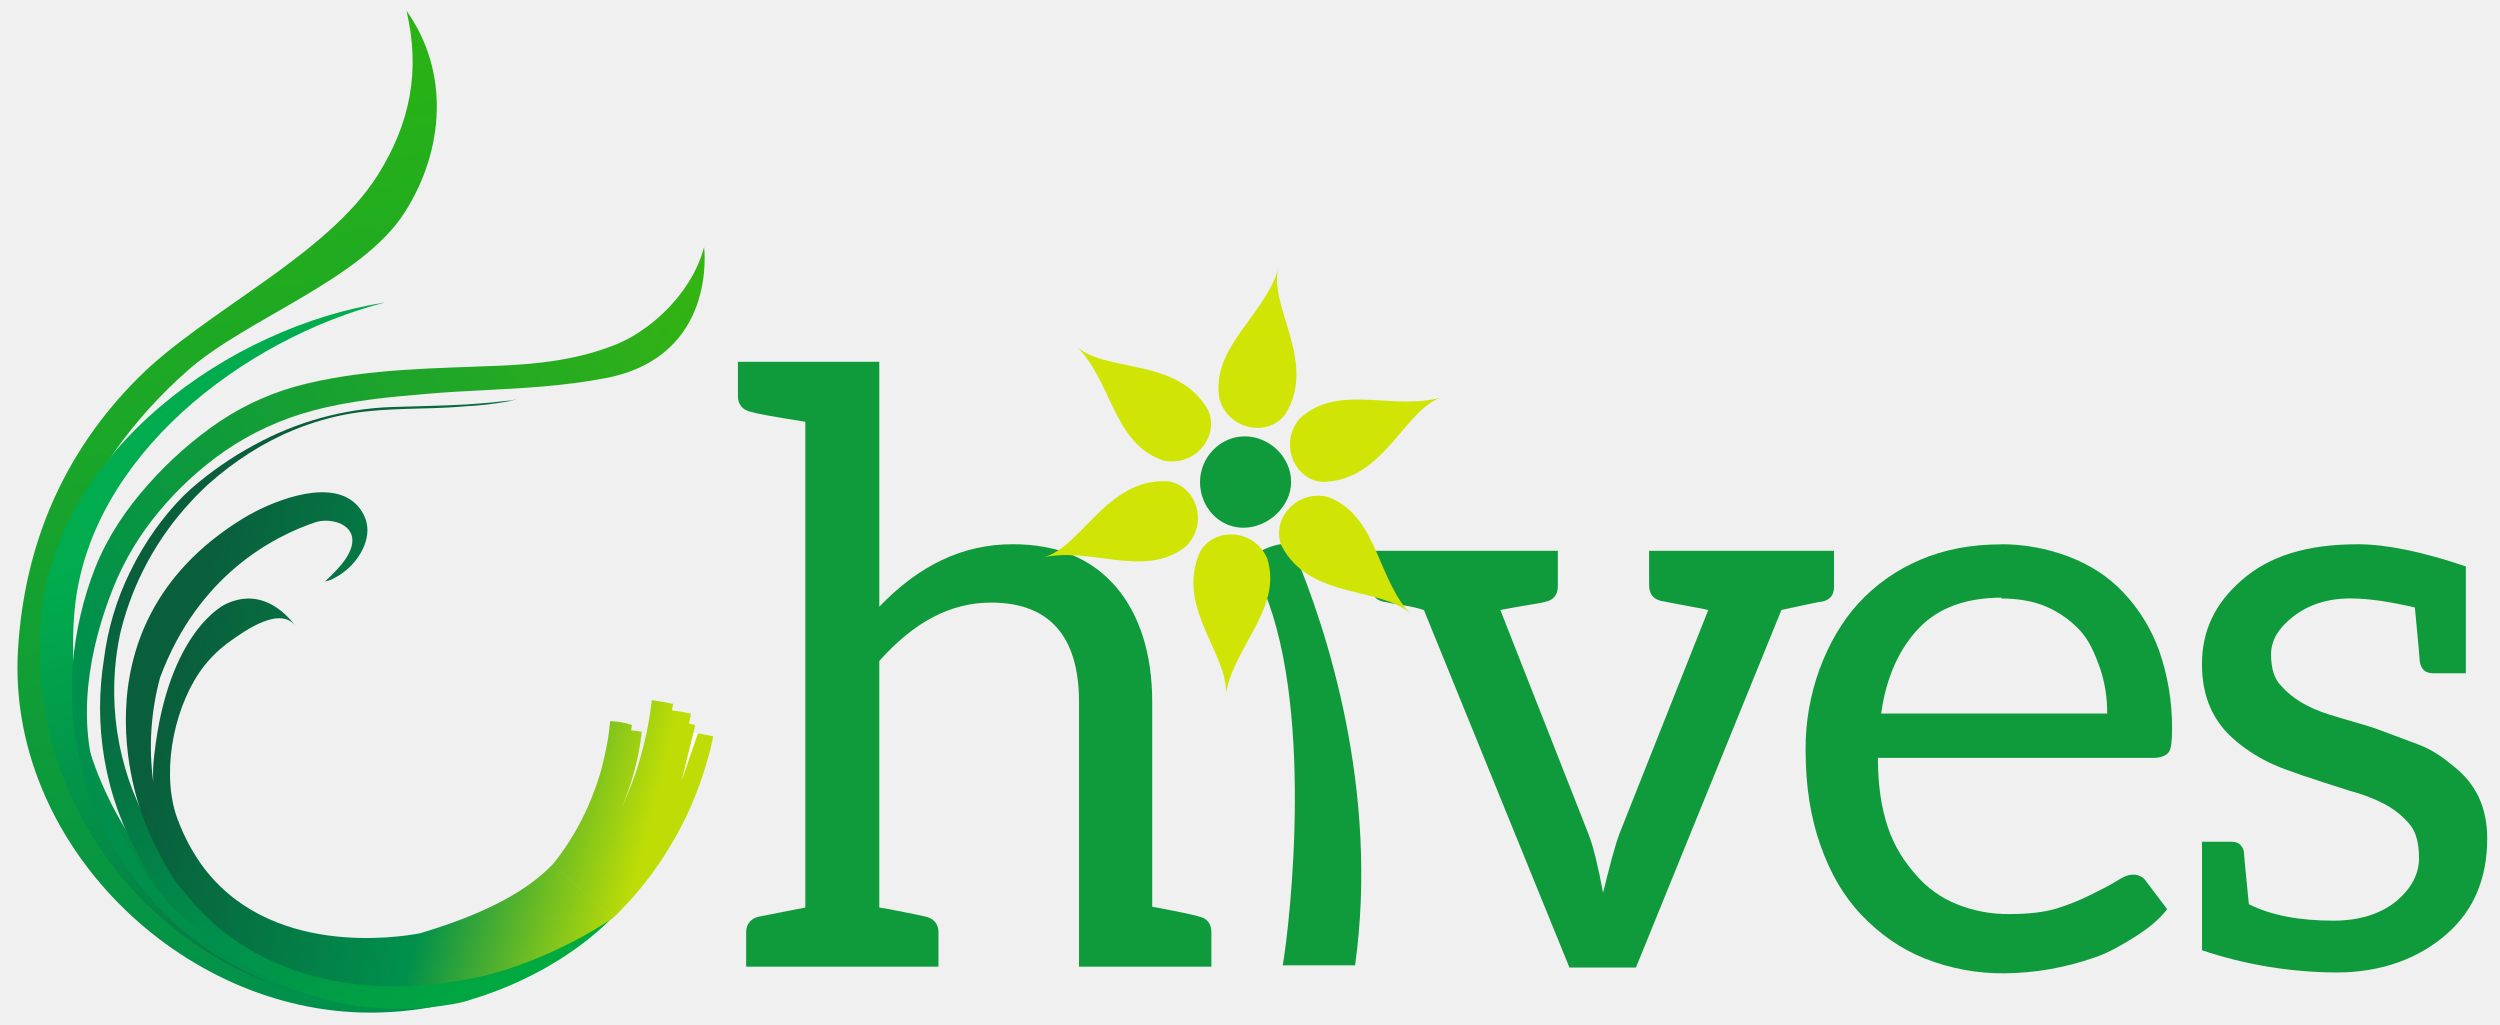
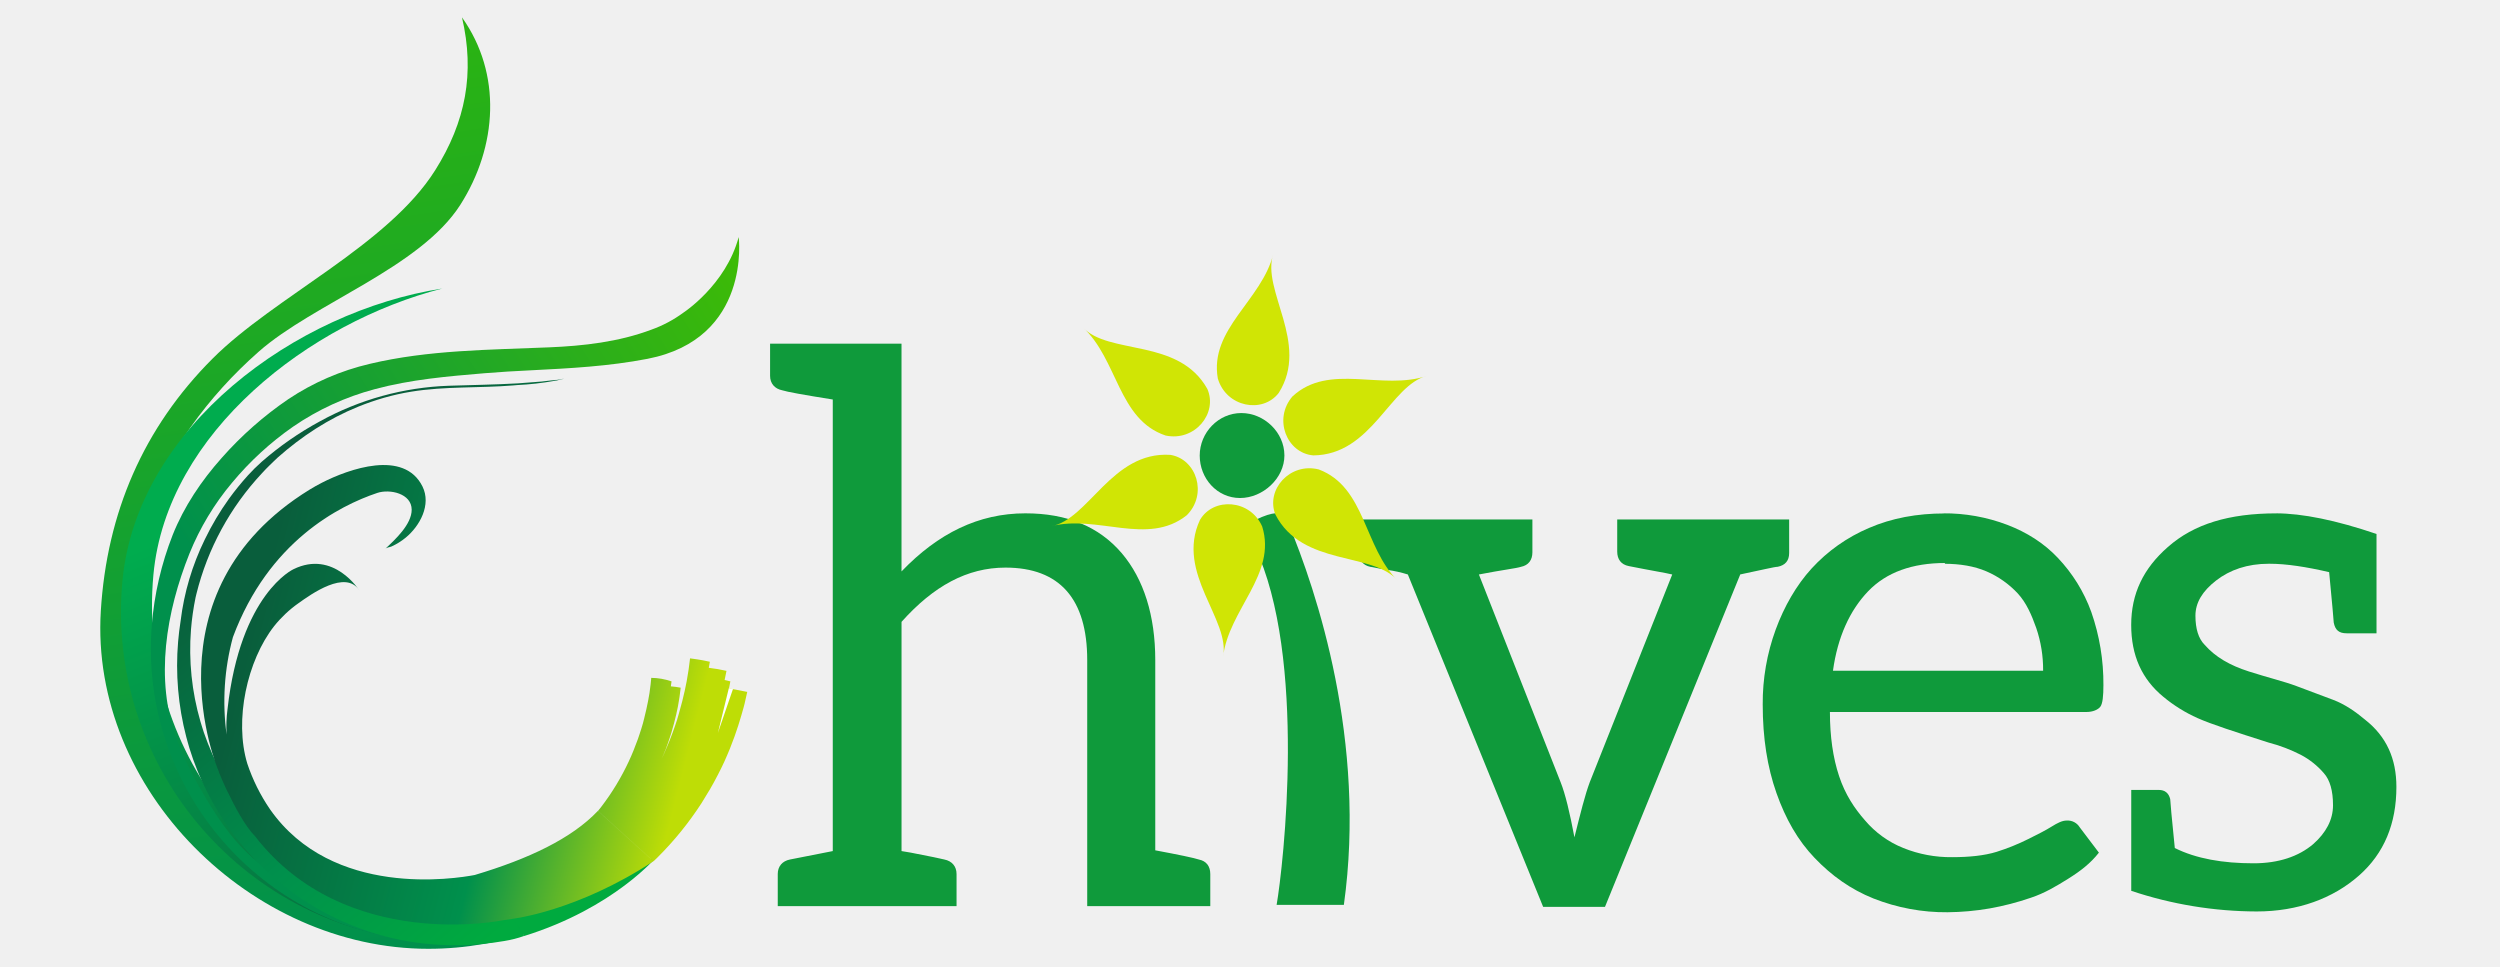
- <svg xmlns="http://www.w3.org/2000/svg" xmlns:xlink="http://www.w3.org/1999/xlink" id="Layer_13" data-name="Layer 13" viewBox="0 0 1750.64 717.46">
+ <svg xmlns="http://www.w3.org/2000/svg" width="150px" height="58px" viewBox="0 0 150 58" version="1.1">
  <defs>
-     <style>.cls-1{fill:url(#未命名的渐变_53);}.cls-2{fill:url(#linear-gradient);}.cls-3{fill:url(#未命名的渐变_68);}.cls-4{fill:url(#linear-gradient-2);}.cls-5{fill:url(#linear-gradient-3);}.cls-6{fill:url(#linear-gradient-4);}.cls-7{fill:url(#linear-gradient-5);}.cls-8{fill:url(#linear-gradient-6);}.cls-9{fill:url(#未命名的渐变_27);}.cls-10{fill:url(#未命名的渐变_12);}.cls-11{fill:#fff;}.cls-12{fill:#0f9a3b;}.cls-13{fill:#e4ea6c;}.cls-14{fill:#d0e505;}</style>
-     <linearGradient id="未命名的渐变_53" x1="226.44" y1="712.81" x2="88.62" y2="-182.97" gradientUnits="userSpaceOnUse">
-       <stop offset="0" stop-color="#00904c" />
-       <stop offset="1" stop-color="#38bf00" />
+     <linearGradient x1="53.324%" y1="100.529%" x2="44.113%" y2="-27.153%" id="linearGradient-1">
+       <stop stop-color="#00904C" offset="0%" />
+       <stop stop-color="#38BF00" offset="100%" />
    </linearGradient>
-     <linearGradient id="linear-gradient" x1="178.41" y1="725.96" x2="397.4" y2="1155.62" gradientTransform="translate(38.49 -381.63) rotate(5.31)" gradientUnits="userSpaceOnUse">
-       <stop offset="0" stop-color="#00ac4e" />
-       <stop offset="0.34" stop-color="#039048" />
-       <stop offset="1" stop-color="#095e3c" />
+     <linearGradient x1="46.271%" y1="29.627%" x2="68.468%" y2="120.577%" id="linearGradient-2">
+       <stop stop-color="#00AC4E" offset="0%" />
+       <stop stop-color="#039048" offset="34%" />
+       <stop stop-color="#095E3C" offset="100%" />
    </linearGradient>
-     <linearGradient id="未命名的渐变_68" x1="163.81" y1="865.93" x2="682.27" y2="476.58" gradientTransform="translate(27.84 -327.72) rotate(4.5)" gradientUnits="userSpaceOnUse">
-       <stop offset="0" stop-color="#00904c" />
-       <stop offset="1" stop-color="#43bf00" />
+     <linearGradient x1="26.545%" y1="70.829%" x2="112.906%" y2="5.268%" id="linearGradient-3">
+       <stop stop-color="#00904C" offset="0%" />
+       <stop stop-color="#43BF00" offset="100%" />
    </linearGradient>
-     <linearGradient id="linear-gradient-2" x1="420.84" y1="630.79" x2="418" y2="634.88" gradientUnits="userSpaceOnUse">
-       <stop offset="0" stop-color="#095e3c" />
-       <stop offset="0.6" stop-color="#00904c" />
-       <stop offset="1" stop-color="#f6e906" />
+     <linearGradient x1="60.804%" y1="31.951%" x2="25.126%" y2="78.233%" id="linearGradient-4">
+       <stop stop-color="#095E3C" offset="0%" />
+       <stop stop-color="#00904C" offset="60%" />
+       <stop stop-color="#F6E906" offset="100%" />
    </linearGradient>
-     <linearGradient id="linear-gradient-3" x1="413.8" y1="623.61" x2="410.81" y2="627.93" xlink:href="#linear-gradient-2" />
-     <linearGradient id="linear-gradient-4" x1="407.69" y1="617.04" x2="404.18" y2="622.11" xlink:href="#linear-gradient-2" />
-     <linearGradient id="linear-gradient-5" x1="401.25" y1="612.08" x2="398.23" y2="616.44" xlink:href="#linear-gradient-2" />
-     <linearGradient id="linear-gradient-6" x1="641.65" y1="612.39" x2="290.44" y2="201.79" gradientUnits="userSpaceOnUse">
-       <stop offset="0" stop-color="#095e3c" />
-       <stop offset="0.44" stop-color="#00904c" />
-       <stop offset="1" stop-color="#f6e906" />
+     <linearGradient x1="60.596%" y1="33.342%" x2="26.346%" y2="75.798%" id="linearGradient-5">
+       <stop stop-color="#095E3C" offset="0%" />
+       <stop stop-color="#00904C" offset="60%" />
+       <stop stop-color="#F6E906" offset="100%" />
    </linearGradient>
-     <linearGradient id="未命名的渐变_27" x1="151.86" y1="350.02" x2="407.66" y2="654.83" gradientUnits="userSpaceOnUse">
-       <stop offset="0" stop-color="#095e3c" />
-       <stop offset="0.6" stop-color="#00904c" />
-       <stop offset="1" stop-color="#00aa3f" />
+     <linearGradient x1="63.801%" y1="29.941%" x2="24.095%" y2="80.287%" id="linearGradient-6">
+       <stop stop-color="#095E3C" offset="0%" />
+       <stop stop-color="#00904C" offset="60%" />
+       <stop stop-color="#F6E906" offset="100%" />
    </linearGradient>
-     <linearGradient id="未命名的渐变_12" x1="119.82" y1="487.12" x2="456.14" y2="573.19" gradientUnits="userSpaceOnUse">
-       <stop offset="0" stop-color="#095e3c" />
-       <stop offset="0.6" stop-color="#00904c" />
-       <stop offset="1" stop-color="#bedd06" />
+     <linearGradient x1="64.069%" y1="29.292%" x2="24.174%" y2="75.475%" id="linearGradient-7">
+       <stop stop-color="#095E3C" offset="0%" />
+       <stop stop-color="#00904C" offset="60%" />
+       <stop stop-color="#F6E906" offset="100%" />
+     </linearGradient>
+     <linearGradient x1="5205.464%" y1="1780.188%" x2="-1191.803%" y2="-366.698%" id="linearGradient-8">
+       <stop stop-color="#095E3C" offset="0%" />
+       <stop stop-color="#00904C" offset="44%" />
+       <stop stop-color="#F6E906" offset="100%" />
+     </linearGradient>
+     <linearGradient x1="30.354%" y1="16.491%" x2="81.127%" y2="87.91%" id="linearGradient-9">
+       <stop stop-color="#095E3C" offset="0%" />
+       <stop stop-color="#00904C" offset="60%" />
+       <stop stop-color="#00AA3F" offset="100%" />
+     </linearGradient>
+     <linearGradient x1="7.706%" y1="43.734%" x2="89.46%" y2="61.336%" id="linearGradient-10">
+       <stop stop-color="#095E3C" offset="0%" />
+       <stop stop-color="#00904C" offset="60%" />
+       <stop stop-color="#BEDD06" offset="100%" />
    </linearGradient>
  </defs>
-   <path class="cls-1" d="M341.19,694.71a239.84,239.84,0,0,1-82,14.39c-133.08,0-254.83-119.72-246.57-254.48,4.52-73.74,32-137.94,84.29-190.18,46.63-46.58,131.95-85.21,167.57-141.79,22.93-36.43,30-73.12,20.17-115.12,30.22,42.48,26.74,97.28-1.26,141.19-30.23,47.4-110.6,74.26-151.83,110.6C93.39,292.92,62.18,335.48,45,383.55c0,0-27.77,103.31,20.66,195.65,0,0,58.76,114.94,189.84,115.58,0,0,60.7-3.23,74.26-14.21Z" />
-   <path class="cls-2" d="M330,697.89a250,250,0,0,1-52.63.67C140.28,685.81,39.5,564.37,52.24,427.31c10-107.76,118.41-190.19,217.58-215.55C159.63,228.86,39.68,316,28.89,432.1,16.15,569.16,116.93,690.6,254,703.35a249,249,0,0,0,76-4.58C330,698.48,330,698.18,330,697.89Z" />
-   <path class="cls-3" d="M248.19,703C129.37,690.32,41.53,585.24,51,465.37a238.38,238.38,0,0,1,15.74-68c8.6-21.52,21.63-40.86,37-58.1a268.1,268.1,0,0,1,50-44.1,187.32,187.32,0,0,1,61.62-26.7C259.5,258,305,258,350.14,256.08c26.17-1.1,52.46-4.06,77.13-13.31A94.36,94.36,0,0,0,451.33,230s32.08-20.79,41.73-57c0,0,9.84,76.56-68.76,91.74-29,5.59-58.28,7.14-87.67,8.62-11.53.58-23.09,1.21-34.6,2.17-27.92,2.34-56.06,4.74-83.2,12.08a199,199,0,0,0-61.44,28.23A232.3,232.3,0,0,0,111.5,358a198.39,198.39,0,0,0-32.11,53.37c-17.48,43.76-26.39,94.7-9.55,140a243.83,243.83,0,0,0,17,35.92c11.12,19.41,23.22,38.58,40.27,53.42,13.13,11.42,29.17,20.76,45,27.93a271.53,271.53,0,0,0,38,13.68l36.14,7.17Z" />
-   <path class="cls-4" d="M417,628.8c-.34.39-.69.78-1,1.17q3.09,3,6.1,6c.62-.65,1.25-1.29,1.86-1.94" />
-   <path class="cls-5" d="M409.85,621.56c-.44.48-.89,1-1.34,1.43q3.3,3,6.54,6.06c.73-.72,1.47-1.43,2.19-2.16" />
-   <path class="cls-6" d="M403.86,615.18c-.59.72-1.21,1.42-1.81,2.13q3.22,2.76,6.41,5.63c.81-.87,1.63-1.74,2.43-2.62" />
-   <path class="cls-7" d="M397.7,611c-.43.53-.87,1.05-1.3,1.58q2.69,2.21,5.37,4.49c.73-.81,1.48-1.6,2.2-2.41" />
-   <path class="cls-8" d="M355.87,281.88q2.75-.37,5.49-.79C359.52,281.33,357.69,281.6,355.87,281.88Z" />
-   <path class="cls-9" d="M331.46,699.48m-9.39-15.12-1,.14,110.54-45.17s-32.15,39-100.16,60.15m-9.39-15.12c-35.76,3.58-71,1.31-105-11.25a214.53,214.53,0,0,1-52.83-27.92,201.5,201.5,0,0,1-24.6-20.82q-4.93-4.89-9.61-10.15a195.1,195.1,0,0,1-29.76-44.09l-1.87-3.87c-.63-1.29-1.27-2.58-1.8-3.91l-3.34-8-3-8.13c-.95-2.73-1.72-5.52-2.59-8.28a193.83,193.83,0,0,1-7.13-69.28A199,199,0,0,1,84,444.43c.2-.88.4-1.76.62-2.64A205.31,205.31,0,0,1,134,350.89l2.88-3.08c.94-1,2-2,3-3l3-2.92c1-1,2-1.94,3-2.85,18.07-16,38.14-29.15,60.53-38.24a194.35,194.35,0,0,1,19.26-6.67,179.16,179.16,0,0,1,20.81-4.68c25.31-4.13,51.29-2.61,76.81-4.7l3-.26a216,216,0,0,0,27.82-3.14c1.24-.19,2.48-.39,3.71-.6l-1.57.18c3.59-.74,5.35-1.29,5.35-1.29A84.82,84.82,0,0,1,352,281.1l4.18-.62q-5.78.77-11.56,1.34c-5.71.5-12,1-17.76,1.37-17.34,1-34.73,1.22-52.14,1.81a216.55,216.55,0,0,0-97.11,26.81,241.32,241.32,0,0,0-43.81,30.44,133.24,133.24,0,0,0-10.42,10.31,211.06,211.06,0,0,0-14.21,17.53,208.38,208.38,0,0,0-18.2,30.6,192.86,192.86,0,0,0-18.25,61.44q-1.21,7.72-1.88,15.55a212.7,212.7,0,0,0,6.11,71.73c.82,2.88,1.53,5.77,2.43,8.62l2.79,8.47,3.17,8.3c.5,1.39,1.11,2.73,1.71,4.08l1.78,4a217.05,217.05,0,0,0,16.9,30.45,208,208,0,0,0,21,26.49,201.83,201.83,0,0,0,23.93,22,207.57,207.57,0,0,0,51.78,29.87c31,12.57,65.24,17,98.44,13.67,5.25-.53,10.48-1.23,15.68-2.14a84,84,0,0,0,14.93-3.81" />
-   <path class="cls-10" d="M387.09,605.27c.84-1.05,1.69-2.1,2.51-3.17A185.05,185.05,0,0,0,401,585.37a189.14,189.14,0,0,0,9.2-17.24c1.3-2.89,2.62-5.71,3.72-8.55s2.19-5.61,3.18-8.33,1.8-5.42,2.65-8,1.51-5.13,2.11-7.58c1.26-4.89,2.21-9.41,3-13.43l1-5.65.62-4.76.27-2q.09-1,.18-1.87l.28-2.94a47.92,47.92,0,0,1,15.29,2.65l-.25,1.75-.28,2a70.34,70.34,0,0,1,7.41,1l-.24,1.91-.37,3c-.08.58-.16,1.21-.24,1.87l-.36,2.19-.86,5.11-1.24,5.91c-1,4.21-2.16,8.93-3.72,14-.75,2.55-1.72,5.16-2.61,7.88s-2,5.48-3.22,8.3c-.48,1.12-1,2.25-1.45,3.38.64-1.34,1.26-2.69,1.84-4,1.65-3.53,3-7.08,4.43-10.51s2.54-6.85,3.73-10.12,2.16-6.5,3-9.6c1.82-6.19,3.23-11.93,4.36-17l1.47-7.18,1-6.06.43-2.59.31-2.38.49-3.77.31-2.43c7.72,1,12.54,2,14.91,2.55l-.48,2.73-.32,1.83a127.3,127.3,0,0,1,13.33,2.31l-.57,2.78-.76,3.76-.07.36c1.76.36,3.24.72,4.31,1l-.55,2.85-.48,2.46s10.4,1.88,13.74,2.64l-.64,2.85-.83,3.72-.53,2.36-.72,2.75L495,533.54l-2.25,7.38c-1.69,5.25-3.75,11.11-6.29,17.4-1.23,3.16-2.73,6.37-4.16,9.72-1.58,3.3-3.16,6.73-5,10.18s-3.64,7-5.73,10.49-4.24,7.08-6.49,10.67a249,249,0,0,1-15.35,21.17,245.38,245.38,0,0,1-18.13,20.06c-.89.87-1.78,1.72-2.68,2.57m-124.87,21-1.34-1.47c-2.7-3.13-5.43-6.23-8.22-9.25-14.9,2.89-107.43,17.7-154.4-49.4h0a138.21,138.21,0,0,1-17.13-34.41c-10-32.8-.08-77.73,20.17-103.55a88.79,88.79,0,0,1,18.5-17.4c9.18-6.54,35.65-25.69,45.84-9.34,0,0-19.37-31.07-49.72-16.18,0,0-40,18.13-49.72,105.52a103,103,0,0,0-.7,19,185.32,185.32,0,0,1,4.79-73.34c26.83-72,80-99,108.75-108.64,9.29-3.12,25.88.31,25.9,12.67,0,11.05-12.55,22.56-19.71,29.24.87-.81,3.37-1.06,4.48-1.55a47.94,47.94,0,0,0,10.65-6.62c10.84-8.89,19.45-24.91,12.73-38.55-13.89-28.17-55.63-13.15-75.67-2.93-3.23,1.65-6.36,3.41-9.44,5.3-125.7,77.49-68.88,210.93-68.88,210.93.24.63.49,1.25.74,1.88l-.09.06s.37.85,1,2.3c.39,1,.78,1.91,1.18,2.85q2.23,5.26,4.64,10.19l.07,0C113,601,121.35,617,128.72,624.23,197,712.61,316,687.51,316,687.51l6.72-.94C316.44,679.07,310.32,671.54,304.07,664.24Zm83-59c-19.75,20.87-52.3,36.22-92.57,48.25l28.25,33.06s48.48-5.5,106.17-43.38" />
-   <polyline class="cls-11" points="488.78 513.38 477.38 546.55 485.64 512.81" />
-   <path class="cls-12" d="M709,381.1c31.08,0,55.25,9.78,72.52,29.93,16.69,19.57,25.32,47.2,25.32,80.58V634.92q27.63,5.18,32.81,6.91c5.76,1.15,8.63,5.18,8.63,10.93v24.17H755.59V491.61c0-46-20.72-69.64-61.58-69.64-28.78,0-54.1,13.81-78.28,40.86V635.5l6.91,1.15c15,2.88,23,4.6,25.32,5.18,5.76,1.15,9.21,5.18,9.21,10.93v24.17H522.49V652.76c0-5.76,3.45-9.78,9.21-10.93l32.23-6.33V295.35q-32.81-5.18-38-6.91c-5.76-1.15-9.21-5.18-9.21-10.93V253.33h99V424.85C643.36,396.07,673.86,381.1,709,381.1Z" />
-   <path class="cls-12" d="M1284.29,385.71V411q0,8.63-8.63,10.36c-2.3,0-11.51,2.3-28.2,5.76L1145.58,677.51H1099L997.09,427.15a93.55,93.55,0,0,0-15.54-3.45c-7.48-1.15-11.51-2.3-12.66-2.3-5.76-1.15-8.63-5.18-8.63-10.93V385.71H1090.9v24.75c0,5.76-2.88,9.78-8.63,10.93-3.45,1.15-13.81,2.3-31.66,5.76L1112.2,583.7c3.45,8.63,6.91,23,10.36,41.44,4.6-18.42,8.06-32.23,11.51-41.44l62.16-156.55c-4.6-1.15-15.54-2.88-32.81-6.33-5.76-1.15-8.63-5.18-8.63-10.94V385.71h129.5Z" />
-   <path class="cls-12" d="M1400.17,381.1a133.55,133.55,0,0,1,48.35,8.63c15,5.76,27.63,13.81,38,24.75a117.12,117.12,0,0,1,25.33,40.86A163.42,163.42,0,0,1,1521,510.6c0,8.06-.58,13.81-2.3,16.12s-5.76,4-10.36,4H1315q0,27.63,6.91,48.35c4.6,13.81,11.51,24.17,19.57,33.38a73.92,73.92,0,0,0,28.78,20.72,95.44,95.44,0,0,0,36.84,6.91c12.66,0,24.17-1.15,33.38-4a162,162,0,0,0,24.17-9.78c6.91-3.45,12.66-6.33,17.27-9.21s8.06-4.6,11.51-4.6a10.66,10.66,0,0,1,9.78,5.18l14.39,19c-6.33,8.06-13.81,13.81-23,19.57s-17.84,10.93-28.2,14.39a205.94,205.94,0,0,1-31.08,8.06,196.22,196.22,0,0,1-31.65,2.88,148.22,148.22,0,0,1-55.83-10.36c-17.27-6.91-31.65-17.27-44.32-30.5s-21.87-29.35-28.78-48.92-10.36-41.44-10.36-66.76a161.12,161.12,0,0,1,9.78-56.4c6.33-17.27,15.54-33.38,27.05-46a124.66,124.66,0,0,1,43.17-30.5c17.27-7.48,36.26-10.94,57-10.94Zm1.73,37.41c-24.75,0-44.32,6.91-58.13,21.3s-23,34.53-26.47,59.86h158.28a97.05,97.05,0,0,0-5.18-32.23c-3.45-9.78-7.48-19-13.81-25.9a70.16,70.16,0,0,0-23.6-16.69c-9.21-4-20.14-5.76-31.65-5.76Z" />
-   <path class="cls-12" d="M1650.71,381.1q30.22,0,76,15.54v74.82h-22.45c-5.76,0-8.63-2.3-9.78-8.06q0-1.73-3.45-38c-17.27-4-32.23-6.33-44.89-6.33h-.58c-16.11,0-29.35,4.6-39.71,12.66s-15.54,16.69-15.54,26.48,2.3,17.27,6.91,21.87c8.06,9.21,19,15.54,33.38,20.14s26.48,7.48,35.68,10.94l27.63,10.36c9.21,3.45,17.27,9.21,24.17,15,16.12,12.66,23.6,29.35,23.6,50.65,0,27.63-9.21,50.07-28.2,66.76-19.57,17.27-46,27.05-77.12,27.05a300.27,300.27,0,0,1-94.39-15.54v-76h20.72q6.91,0,8.63,6.91c0,1.73,1.15,13.81,3.45,36.84,16.12,8.06,36.26,11.51,59.28,11.51,19,0,34-5.18,44.89-14.39,9.78-8.63,15-18.42,15-29.35s-2.3-19-6.91-24.17A59,59,0,0,0,1669.7,563a117.68,117.68,0,0,0-24.17-9.21c-25.32-8.06-43.17-13.81-53.53-18.42a110.86,110.86,0,0,1-25.9-16.12c-16.12-13.24-24.17-31.08-24.17-54.1,0-23.6,9.21-42.59,27.63-58.71,19.57-17.27,46-25.32,81.73-25.32Z" />
-   <path class="cls-13" d="M919.78,327.57h.45C917.74,327.62,916.89,327.67,919.78,327.57Z" />
-   <path class="cls-13" d="M920.23,327.57h.3C921.57,327.52,921.67,327.47,920.23,327.57Z" />
-   <path class="cls-12" d="M877.23,388.75c-2.93,5.84,7.55,18.16,4.55,17.34C921.31,489.43,903.3,646.93,898.24,676H948.9c17.12-123-20.25-235.84-42.08-288C906.83,387.94,907.59,371.69,877.23,388.75Z" />
-   <path class="cls-14" d="M857.88,489.43c4.1-35.76,40.73-62.32,29.49-98.44-9.05-20.55-36.74-22.21-46.86-4.94C821.82,426.23,863.7,461.16,857.88,489.43Z" />
-   <path class="cls-14" d="M989.51,431.84c-25.68-25.22-24.1-70.45-59.49-83.8-21.77-5.5-40.1,15.31-32.72,33.92C917.49,421.4,970.8,409.86,989.51,431.84Z" />
-   <path class="cls-14" d="M1011.8,277.45C977.73,289.07,938,267.35,910.21,293c-14.69,17-4.33,42.71,15.61,44.46C970.13,337.11,983.75,284.3,1011.8,277.45Z" />
-   <path class="cls-14" d="M895.79,185.68c-8.63,34.94-48.36,56.61-41.83,93.87,6.35,21.54,33.6,26.72,45.85,10.89C923.48,253,886.41,213,895.79,185.68Z" />
-   <path class="cls-14" d="M752.14,240.87c26.57,24.29,26.61,69.54,62.45,81.61,22,4.71,39.53-16.74,31.48-35.07C824.49,248.72,771.63,262.17,752.14,240.87Z" />
-   <path class="cls-14" d="M728.2,390.88c34.8-9.21,72.88,15.23,102.42-8.39,15.84-15.92,7.3-42.3-12.47-45.44C773.93,334.27,756.66,386,728.2,390.88Z" />
-   <path class="cls-12" d="M904.12,337.43c0,17.27-16.16,32.13-33.44,32.13s-30.36-14.72-30.36-32,14.07-32,31.34-32,32.45,14.59,32.45,31.87Z" />
+   <g id="chia_logo" stroke="none" stroke-width="1" fill="none" fill-rule="evenodd">
+     <g transform="translate(6, 1)" fill-rule="nonzero">
+       <path d="M26.223,54.782 C24.129,55.542 21.918,55.93 19.691,55.928 C9.09,55.928 -0.609,46.392 0.049,35.657 C0.409,29.783 2.598,24.669 6.764,20.507 C10.478,16.797 17.275,13.72 20.112,9.213 C21.939,6.311 22.502,3.388 21.719,0.042 C24.126,3.426 23.849,7.791 21.619,11.289 C19.21,15.065 12.808,17.205 9.524,20.099 C6.483,22.776 3.997,26.166 2.629,29.995 C2.629,29.995 0.417,38.225 4.274,45.581 C4.274,45.581 8.955,54.737 19.397,54.788 C19.397,54.788 24.232,54.53 25.312,53.656 L26.223,54.782 Z" id="路径" fill="url(#linearGradient-1)" />
+       <path d="M25.331,55.035 C23.94,55.201 22.534,55.218 21.139,55.089 C10.219,54.073 2.191,44.399 3.205,33.481 C4.002,24.897 12.638,18.331 20.538,16.311 C11.76,17.673 2.205,24.615 1.345,33.863 C0.331,44.781 8.359,54.455 19.277,55.47 C21.302,55.66 23.344,55.537 25.331,55.105 C25.331,55.082 25.331,55.058 25.331,55.035 Z" id="路径" fill="url(#linearGradient-2)" />
+       <path d="M18.815,55.442 C9.35,54.432 2.352,46.062 3.107,36.513 C3.257,34.656 3.679,32.831 4.361,31.096 C5.046,29.382 6.084,27.841 7.308,26.468 C8.484,25.136 9.822,23.956 11.291,22.955 C12.786,21.956 14.448,21.236 16.199,20.828 C19.716,19.994 23.34,19.994 26.936,19.841 C29.02,19.754 31.115,19.518 33.08,18.781 C33.765,18.537 34.41,18.194 34.996,17.764 C34.996,17.764 37.552,16.108 38.321,13.223 C38.321,13.223 39.104,19.322 32.843,20.531 C30.533,20.977 28.201,21.1 25.86,21.218 C24.941,21.264 24.02,21.314 23.103,21.391 C20.879,21.577 18.638,21.768 16.476,22.353 C14.728,22.818 13.073,23.578 11.582,24.602 C10.218,25.552 8.988,26.682 7.926,27.96 C6.855,29.234 5.992,30.669 5.368,32.212 C3.976,35.697 3.266,39.755 4.607,43.364 C4.98,44.353 5.433,45.31 5.962,46.225 C6.847,47.771 7.811,49.298 9.17,50.48 C10.215,51.39 11.493,52.134 12.754,52.705 C13.735,53.143 14.747,53.507 15.781,53.795 L18.66,54.366 L18.815,55.442 Z" id="路径" fill="url(#linearGradient-3)" />
+       <path d="M32.262,49.532 C32.235,49.563 32.207,49.594 32.182,49.625 C32.346,49.784 32.508,49.944 32.668,50.103 C32.717,50.051 32.768,50 32.816,49.948" id="路径" fill="url(#linearGradient-4)" />
+       <path d="M31.692,48.955 C31.657,48.993 31.621,49.035 31.585,49.069 C31.761,49.228 31.934,49.389 32.106,49.552 C32.165,49.494 32.223,49.438 32.281,49.38" id="路径" fill="url(#linearGradient-5)" />
+       <path d="M31.215,48.447 C31.168,48.504 31.119,48.56 31.071,48.616 C31.242,48.763 31.412,48.913 31.581,49.065 C31.646,48.996 31.711,48.926 31.775,48.856" id="路径" fill="url(#linearGradient-6)" />
+       <path d="M30.724,48.114 C30.69,48.156 30.655,48.197 30.621,48.24 C30.764,48.357 30.906,48.476 31.049,48.597 C31.107,48.533 31.166,48.47 31.224,48.405" id="路径" fill="url(#linearGradient-7)" />
+       <path d="M27.392,21.915 C27.538,21.89 27.684,21.864 27.83,21.836 C27.683,21.86 27.537,21.887 27.392,21.915 Z" id="路径" fill="url(#linearGradient-8)" />
+       <path d="M24.7,53.958 L24.62,53.969 L33.426,50.371 C33.426,50.371 30.865,53.477 25.447,55.162 M24.699,53.958 C21.85,54.243 19.043,54.062 16.335,53.061 C14.835,52.52 13.419,51.771 12.126,50.837 C11.43,50.338 10.775,49.783 10.167,49.179 C9.905,48.919 9.65,48.65 9.401,48.37 C8.454,47.313 7.657,46.132 7.031,44.858 L6.882,44.55 C6.832,44.447 6.781,44.344 6.738,44.238 L6.472,43.601 L6.233,42.954 C6.158,42.736 6.096,42.514 6.027,42.294 C5.506,40.504 5.314,38.634 5.459,36.775 C5.511,36.127 5.604,35.482 5.735,34.845 C5.751,34.775 5.767,34.705 5.785,34.635 C6.456,31.925 7.811,29.432 9.718,27.394 L9.948,27.148 C10.023,27.069 10.107,26.989 10.187,26.909 L10.426,26.677 C10.505,26.597 10.585,26.522 10.665,26.45 C12.104,25.175 13.703,24.128 15.486,23.404 C15.988,23.2 16.5,23.023 17.021,22.872 C17.565,22.715 18.119,22.591 18.678,22.5 C20.695,22.171 22.764,22.292 24.797,22.125 L25.036,22.104 C25.779,22.069 26.519,21.986 27.252,21.854 C27.351,21.839 27.45,21.823 27.548,21.807 L27.422,21.821 C27.708,21.762 27.849,21.718 27.849,21.718 C27.596,21.771 27.341,21.81 27.084,21.834 L27.417,21.785 C27.11,21.826 26.803,21.862 26.496,21.892 C26.041,21.932 25.54,21.971 25.081,22.001 C23.7,22.081 22.315,22.098 20.928,22.145 C18.217,22.239 15.567,22.971 13.192,24.281 C11.943,24.958 10.773,25.771 9.702,26.706 C9.411,26.964 9.134,27.238 8.872,27.527 C8.47,27.972 8.093,28.438 7.74,28.923 C7.189,29.693 6.703,30.508 6.291,31.361 C5.536,32.9 5.045,34.554 4.837,36.255 C4.773,36.665 4.723,37.078 4.687,37.494 C4.524,39.412 4.688,41.344 5.174,43.208 C5.239,43.437 5.296,43.667 5.367,43.894 L5.59,44.569 L5.842,45.23 C5.882,45.341 5.931,45.448 5.978,45.555 L6.12,45.874 C6.503,46.717 6.953,47.528 7.466,48.299 C7.966,49.047 8.525,49.753 9.139,50.41 C9.726,51.044 10.364,51.63 11.045,52.162 C12.298,53.15 13.688,53.951 15.17,54.541 C17.64,55.543 20.367,55.896 23.012,55.63 C23.43,55.588 23.847,55.532 24.261,55.46 C24.666,55.395 25.064,55.294 25.45,55.156" id="形状" fill="url(#linearGradient-9)" />
+       <path d="M29.879,47.657 C29.946,47.574 30.014,47.49 30.079,47.405 C30.406,46.978 30.709,46.533 30.987,46.072 C31.255,45.627 31.5,45.169 31.72,44.699 C31.824,44.469 31.929,44.244 32.016,44.018 C32.104,43.792 32.191,43.571 32.27,43.354 C32.349,43.138 32.413,42.922 32.481,42.717 C32.549,42.511 32.601,42.308 32.649,42.113 C32.749,41.724 32.825,41.364 32.888,41.043 L32.968,40.593 L33.017,40.214 L33.038,40.055 C33.043,40.002 33.048,39.952 33.053,39.906 L33.075,39.672 C33.49,39.675 33.901,39.747 34.293,39.883 L34.273,40.022 L34.251,40.181 C34.449,40.197 34.646,40.224 34.841,40.261 L34.822,40.413 L34.792,40.652 C34.786,40.698 34.78,40.749 34.773,40.801 L34.745,40.976 L34.676,41.383 L34.577,41.853 C34.498,42.189 34.405,42.565 34.281,42.969 C34.221,43.172 34.144,43.38 34.073,43.596 C34.002,43.813 33.914,44.033 33.817,44.258 C33.778,44.347 33.737,44.437 33.701,44.527 C33.752,44.42 33.802,44.312 33.848,44.208 C33.979,43.927 34.087,43.644 34.201,43.371 C34.315,43.098 34.403,42.825 34.498,42.565 C34.593,42.304 34.67,42.047 34.737,41.8 C34.882,41.307 34.994,40.85 35.084,40.446 L35.201,39.874 L35.281,39.391 L35.315,39.185 L35.34,38.995 L35.379,38.695 L35.403,38.501 C36.018,38.581 36.402,38.661 36.591,38.705 L36.553,38.922 L36.527,39.068 C36.884,39.11 37.239,39.172 37.589,39.252 L37.544,39.473 L37.483,39.773 L37.478,39.801 C37.618,39.83 37.736,39.859 37.821,39.881 L37.777,40.108 L37.739,40.304 C37.739,40.304 38.568,40.454 38.834,40.514 L38.783,40.741 L38.716,41.038 L38.674,41.226 L38.617,41.445 L38.475,41.943 L38.296,42.531 C38.161,42.95 37.997,43.416 37.795,43.917 C37.697,44.169 37.577,44.425 37.463,44.692 C37.338,44.955 37.212,45.228 37.065,45.503 C36.919,45.777 36.775,46.06 36.609,46.338 C36.442,46.616 36.271,46.902 36.092,47.188 C35.714,47.771 35.306,48.334 34.869,48.875 C34.417,49.433 33.935,49.967 33.425,50.472 C33.354,50.542 33.283,50.61 33.211,50.677 M23.264,52.35 L23.158,52.233 C22.942,51.984 22.725,51.737 22.503,51.496 C21.316,51.726 13.945,52.906 10.203,47.561 L10.203,47.561 C9.623,46.715 9.164,45.793 8.839,44.82 C8.042,42.207 8.833,38.628 10.446,36.571 C10.868,36.041 11.364,35.574 11.919,35.185 C12.651,34.664 14.759,33.139 15.571,34.441 C15.571,34.441 14.028,31.966 11.61,33.152 C11.61,33.152 8.424,34.597 7.65,41.558 C7.584,42.06 7.566,42.566 7.594,43.071 C7.33,41.118 7.459,39.132 7.975,37.229 C10.113,31.494 14.348,29.343 16.638,28.575 C17.378,28.327 18.7,28.6 18.701,29.584 C18.701,30.465 17.702,31.382 17.131,31.914 C17.201,31.849 17.4,31.829 17.488,31.79 C17.793,31.652 18.078,31.475 18.337,31.263 C19.2,30.555 19.886,29.279 19.351,28.192 C18.244,25.948 14.919,27.144 13.323,27.959 C13.066,28.09 12.816,28.23 12.571,28.381 C2.558,34.554 7.084,45.183 7.084,45.183 C7.103,45.233 7.123,45.283 7.143,45.333 L7.136,45.338 C7.136,45.338 7.165,45.405 7.215,45.521 C7.247,45.601 7.278,45.673 7.309,45.748 C7.428,46.027 7.551,46.298 7.679,46.56 L7.685,46.56 C8.046,47.317 8.711,48.592 9.298,49.168 C14.737,56.208 24.216,54.208 24.216,54.208 L24.752,54.134 C24.251,53.536 23.764,52.936 23.266,52.355 L23.264,52.35 Z M29.876,47.65 C28.303,49.313 25.71,50.535 22.502,51.494 L24.752,54.127 C24.752,54.127 28.614,53.689 33.21,50.672" id="形状" fill="url(#linearGradient-10)" />
+       <polyline id="路径" fill="#FFFFFF" points="37.98 40.338 37.072 42.98 37.73 40.292" />
+       <path d="M55.522,29.8 C57.998,29.8 59.923,30.579 61.299,32.184 C62.628,33.743 63.316,35.944 63.316,38.603 L63.316,50.019 C64.783,50.294 65.654,50.478 65.929,50.57 C66.388,50.661 66.617,50.982 66.617,51.44 L66.617,53.366 L59.233,53.366 L59.233,38.603 C59.233,34.939 57.583,33.056 54.328,33.056 C52.035,33.056 50.018,34.156 48.092,36.311 L48.092,50.065 L48.643,50.157 C49.838,50.386 50.475,50.523 50.66,50.57 C51.119,50.661 51.393,50.982 51.393,51.44 L51.393,53.366 L40.665,53.366 L40.665,51.44 C40.665,50.982 40.94,50.661 41.399,50.57 L43.966,50.065 L43.966,22.97 C42.224,22.694 41.215,22.511 40.939,22.419 C40.48,22.328 40.205,22.006 40.205,21.548 L40.205,19.622 L48.091,19.622 L48.091,33.285 C50.293,30.993 52.723,29.8 55.522,29.8 Z" id="路径" fill="#0F9A3B" />
+       <path d="M101.349,30.168 L101.349,32.182 C101.349,32.64 101.12,32.915 100.661,33.007 C100.478,33.007 99.745,33.191 98.415,33.466 L90.299,53.412 L86.589,53.412 L78.471,33.469 C78.067,33.342 77.653,33.25 77.233,33.194 C76.637,33.102 76.316,33.011 76.225,33.011 C75.766,32.919 75.537,32.598 75.537,32.14 L75.537,30.168 L85.944,30.168 L85.944,32.139 C85.944,32.598 85.714,32.918 85.256,33.01 C84.981,33.101 84.156,33.193 82.734,33.469 L87.64,45.939 C87.915,46.627 88.191,47.771 88.466,49.24 C88.832,47.773 89.108,46.673 89.383,45.939 L94.334,33.469 C93.968,33.377 93.096,33.239 91.721,32.964 C91.262,32.873 91.033,32.552 91.033,32.093 L91.033,30.168 L101.349,30.168 Z" id="路径" fill="#0F9A3B" />
+       <path d="M110.58,29.8 C111.895,29.789 113.201,30.022 114.431,30.488 C115.626,30.947 116.632,31.588 117.458,32.459 C118.349,33.393 119.036,34.501 119.476,35.714 C119.97,37.129 120.217,38.618 120.205,40.116 C120.205,40.758 120.159,41.216 120.022,41.4 C119.885,41.584 119.563,41.719 119.196,41.719 L103.795,41.719 C103.795,43.186 103.979,44.47 104.346,45.57 C104.712,46.67 105.262,47.496 105.905,48.229 C106.523,48.957 107.31,49.524 108.197,49.88 C109.129,50.255 110.127,50.443 111.132,50.43 C112.14,50.43 113.057,50.339 113.791,50.112 C114.452,49.904 115.096,49.644 115.716,49.333 C116.267,49.058 116.725,48.828 117.092,48.599 C117.459,48.37 117.734,48.232 118.009,48.232 C118.325,48.214 118.625,48.373 118.788,48.645 L119.934,50.159 C119.43,50.801 118.834,51.259 118.102,51.718 C117.37,52.176 116.681,52.588 115.855,52.864 C115.048,53.142 114.22,53.357 113.38,53.506 C112.547,53.65 111.704,53.727 110.858,53.735 C109.337,53.749 107.827,53.469 106.411,52.91 C105.035,52.36 103.89,51.534 102.881,50.48 C101.871,49.427 101.139,48.142 100.588,46.584 C100.038,45.025 99.763,43.283 99.763,41.266 C99.752,39.733 100.016,38.212 100.542,36.773 C101.046,35.397 101.78,34.114 102.697,33.109 C103.656,32.062 104.829,31.234 106.136,30.679 C107.511,30.083 109.024,29.807 110.676,29.807 L110.58,29.8 Z M110.717,32.78 C108.746,32.78 107.187,33.331 106.087,34.477 C104.987,35.623 104.255,37.228 103.978,39.245 L116.587,39.245 C116.595,38.372 116.456,37.504 116.174,36.678 C115.899,35.899 115.578,35.164 115.074,34.615 C114.546,34.046 113.906,33.593 113.194,33.285 C112.46,32.967 111.59,32.827 110.673,32.827 L110.717,32.78 Z" id="形状" fill="#0F9A3B" />
+       <path d="M130.537,29.8 C132.142,29.8 134.16,30.213 136.591,31.038 L136.591,36.998 L134.803,36.998 C134.344,36.998 134.116,36.815 134.024,36.356 C134.024,36.264 133.932,35.255 133.749,33.329 C132.373,33.011 131.182,32.825 130.173,32.825 L130.127,32.825 C128.844,32.825 127.789,33.191 126.964,33.833 C126.139,34.475 125.726,35.163 125.726,35.943 C125.726,36.723 125.909,37.318 126.276,37.685 C126.918,38.419 127.79,38.923 128.935,39.289 C130.081,39.656 131.045,39.885 131.778,40.161 L133.979,40.986 C134.712,41.261 135.354,41.72 135.904,42.181 C137.188,43.189 137.784,44.519 137.784,46.216 C137.784,48.417 137.05,50.204 135.538,51.534 C133.979,52.909 131.873,53.688 129.394,53.688 C126.838,53.68 124.299,53.262 121.875,52.45 L121.875,46.396 L123.526,46.396 C123.893,46.396 124.122,46.58 124.213,46.947 C124.213,47.085 124.305,48.047 124.488,49.881 C125.772,50.523 127.377,50.798 129.21,50.798 C130.724,50.798 131.919,50.386 132.786,49.652 C133.565,48.965 133.981,48.185 133.981,47.314 C133.981,46.443 133.798,45.801 133.431,45.389 C133.044,44.939 132.575,44.566 132.05,44.29 C131.437,43.976 130.792,43.73 130.125,43.557 C128.108,42.914 126.686,42.456 125.861,42.089 C125.117,41.758 124.423,41.326 123.797,40.805 C122.513,39.75 121.872,38.329 121.872,36.496 C121.872,34.616 122.606,33.103 124.073,31.819 C125.632,30.443 127.737,29.802 130.584,29.802 L130.537,29.8 Z" id="路径" fill="#0F9A3B" />
+       <path d="M72.312,25.546 L72.348,25.546 C72.15,25.551 72.082,25.556 72.312,25.546 Z" id="路径" fill="#E4EA6C" />
+       <path d="M72.348,25.547 L72.376,25.547 C72.472,25.542 72.481,25.537 72.348,25.547 Z" id="路径" fill="#E4EA6C" />
+       <path d="M68.923,30.41 C68.69,30.875 69.524,31.856 69.285,31.791 C72.434,38.43 71,50.976 70.597,53.292 L74.632,53.292 C75.996,43.494 73.019,34.505 71.28,30.35 C71.281,30.345 71.341,29.051 68.923,30.41 Z" id="路径" fill="#0F9A3B" />
+       <path d="M67.382,38.43 C67.708,35.581 70.626,33.465 69.731,30.588 C69.01,28.951 66.804,28.819 65.998,30.195 C64.509,33.395 67.845,36.178 67.382,38.43 Z" id="路径" fill="#D0E505" />
+       <path d="M77.867,33.842 C75.821,31.833 75.947,28.23 73.128,27.167 C71.394,26.729 69.934,28.386 70.522,29.869 C72.13,33.011 76.377,32.091 77.867,33.842 Z" id="路径" fill="#D0E505" />
+       <path d="M79.643,21.544 C76.929,22.469 73.764,20.739 71.55,22.782 C70.38,24.137 71.205,26.185 72.794,26.324 C76.323,26.296 77.408,22.089 79.643,21.544 Z" id="路径" fill="#D0E505" />
+       <path d="M70.401,14.233 C69.714,17.017 66.549,18.743 67.069,21.711 C67.575,23.427 69.746,23.839 70.722,22.578 C72.607,19.596 69.654,16.41 70.401,14.233 Z" id="路径" fill="#D0E505" />
+       <path d="M58.959,18.63 C61.075,20.565 61.078,24.169 63.933,25.131 C65.686,25.506 67.082,23.797 66.441,22.337 C64.722,19.255 60.511,20.326 58.959,18.63 Z" id="路径" fill="#D0E505" />
+       <path d="M57.051,30.579 C59.824,29.846 62.857,31.793 65.21,29.911 C66.472,28.643 65.792,26.541 64.217,26.291 C60.694,26.07 59.319,30.191 57.051,30.579 Z" id="路径" fill="#D0E505" />
+       <path d="M71.065,26.322 C71.065,27.697 69.778,28.881 68.401,28.881 C67.025,28.881 65.983,27.708 65.983,26.332 C65.983,24.955 67.104,23.783 68.479,23.783 C69.855,23.783 71.064,24.945 71.064,26.322 L71.065,26.322 Z" id="路径" fill="#0F9A3B" />
+     </g>
+   </g>
</svg>
